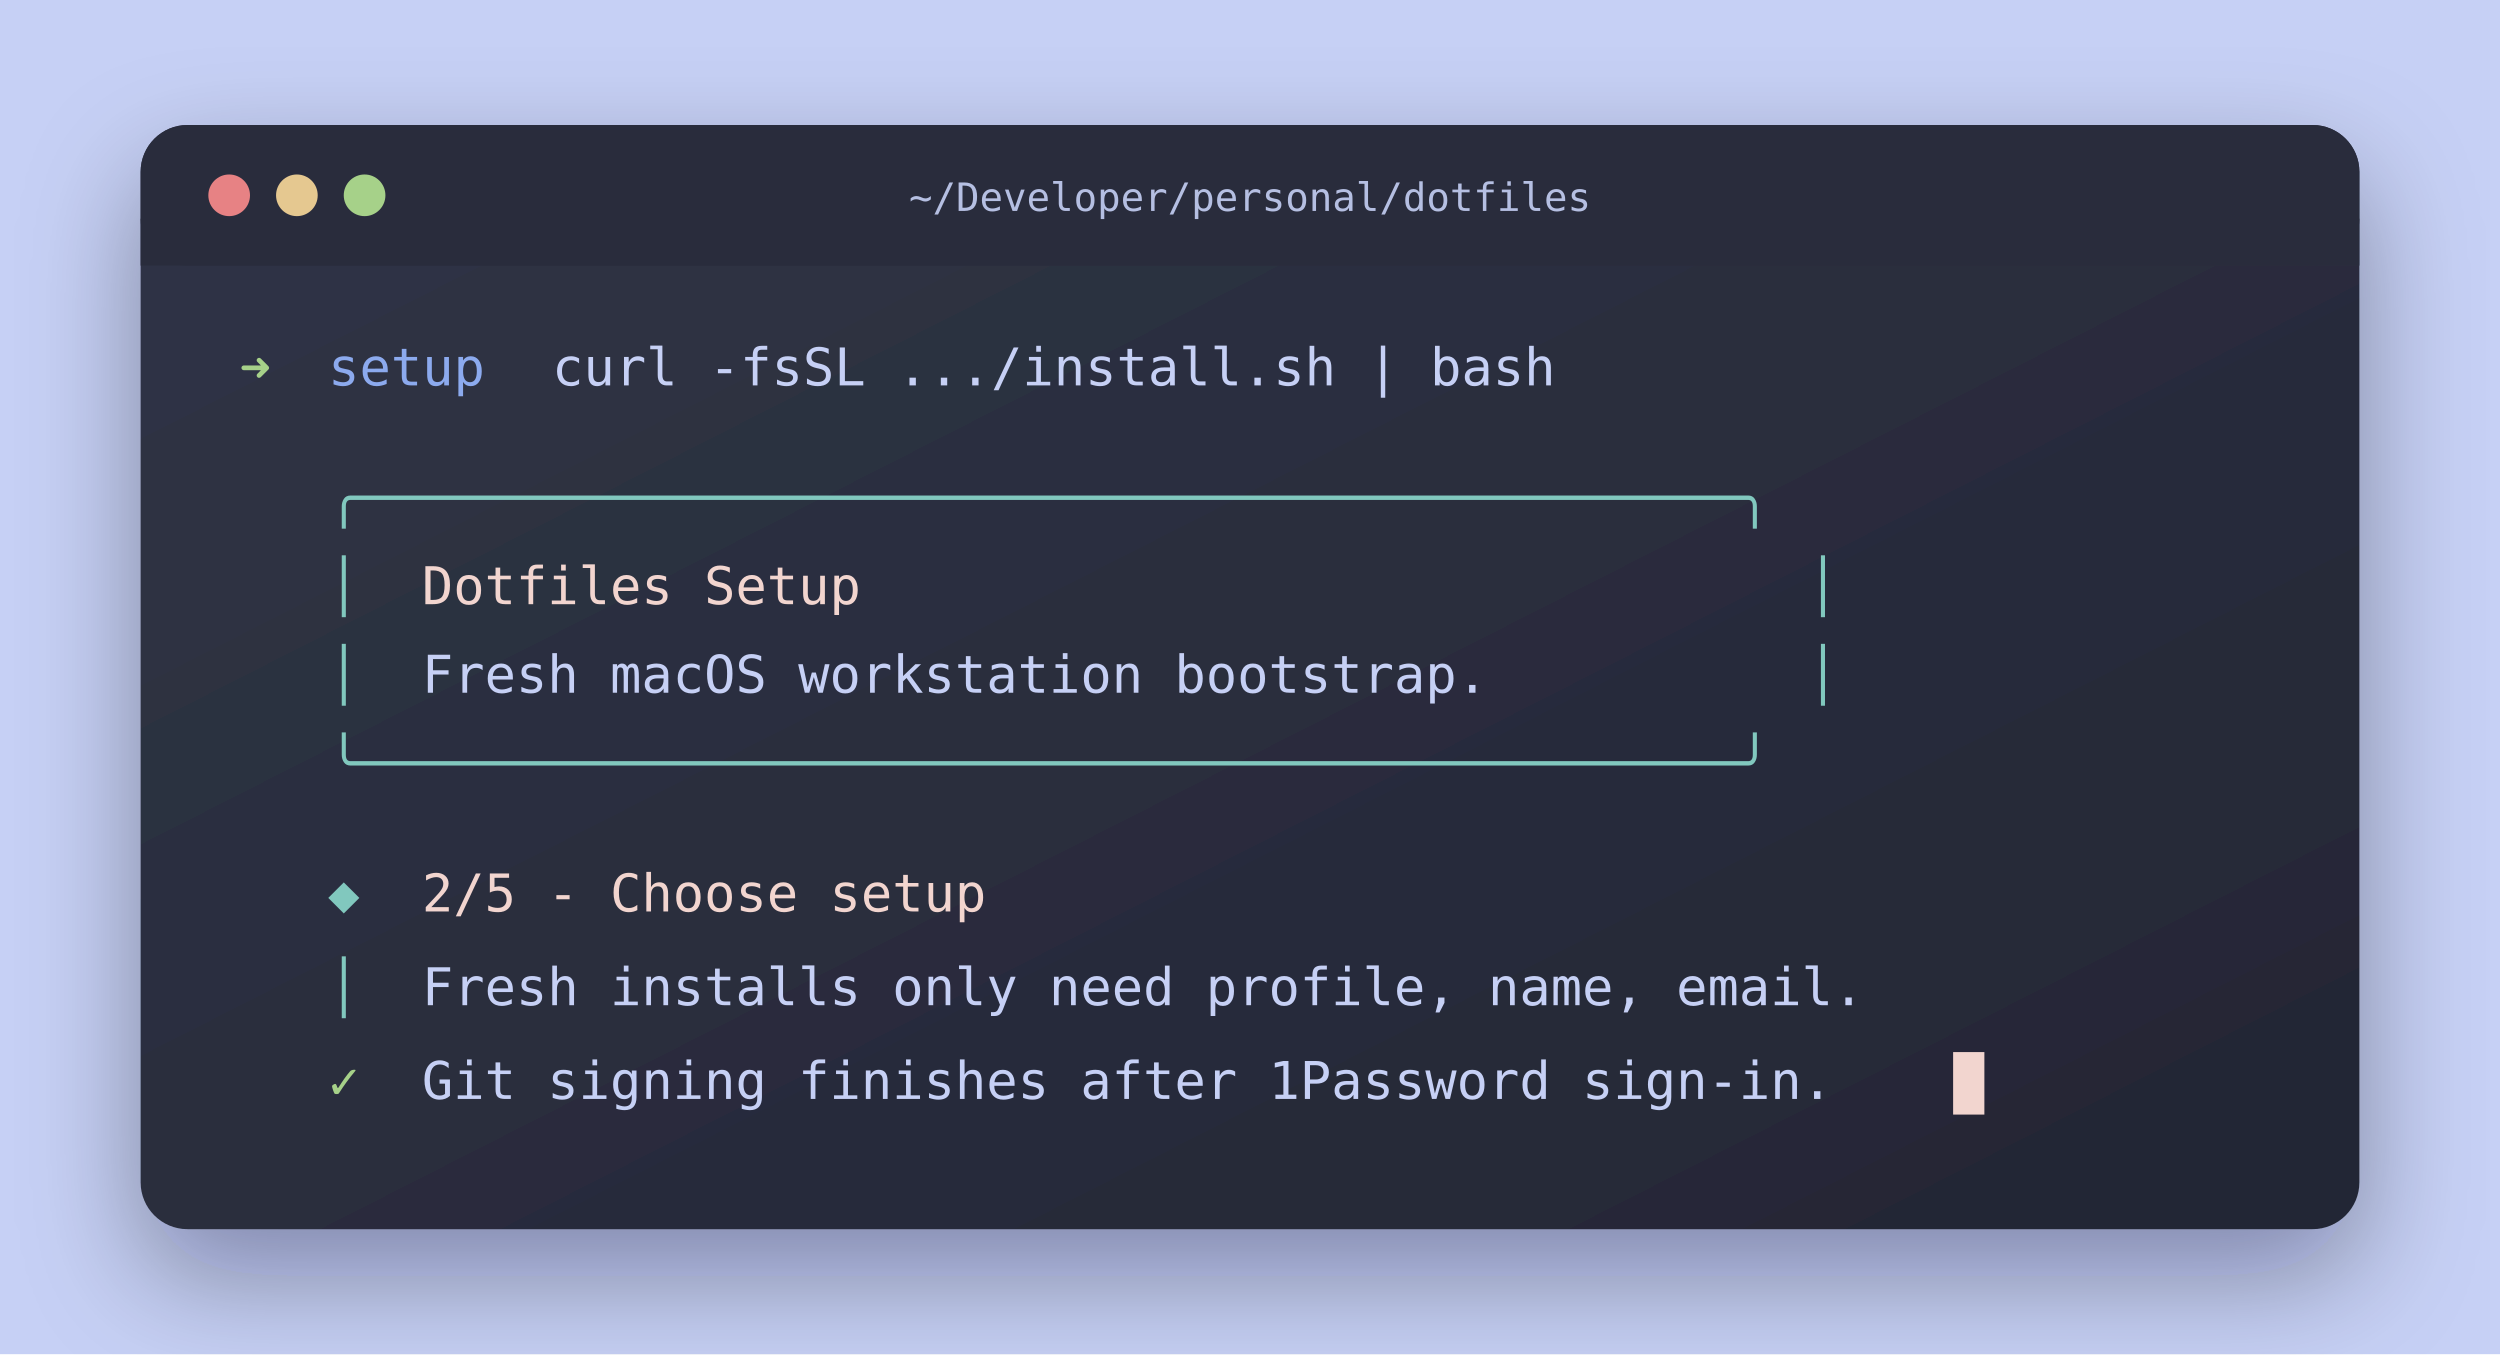
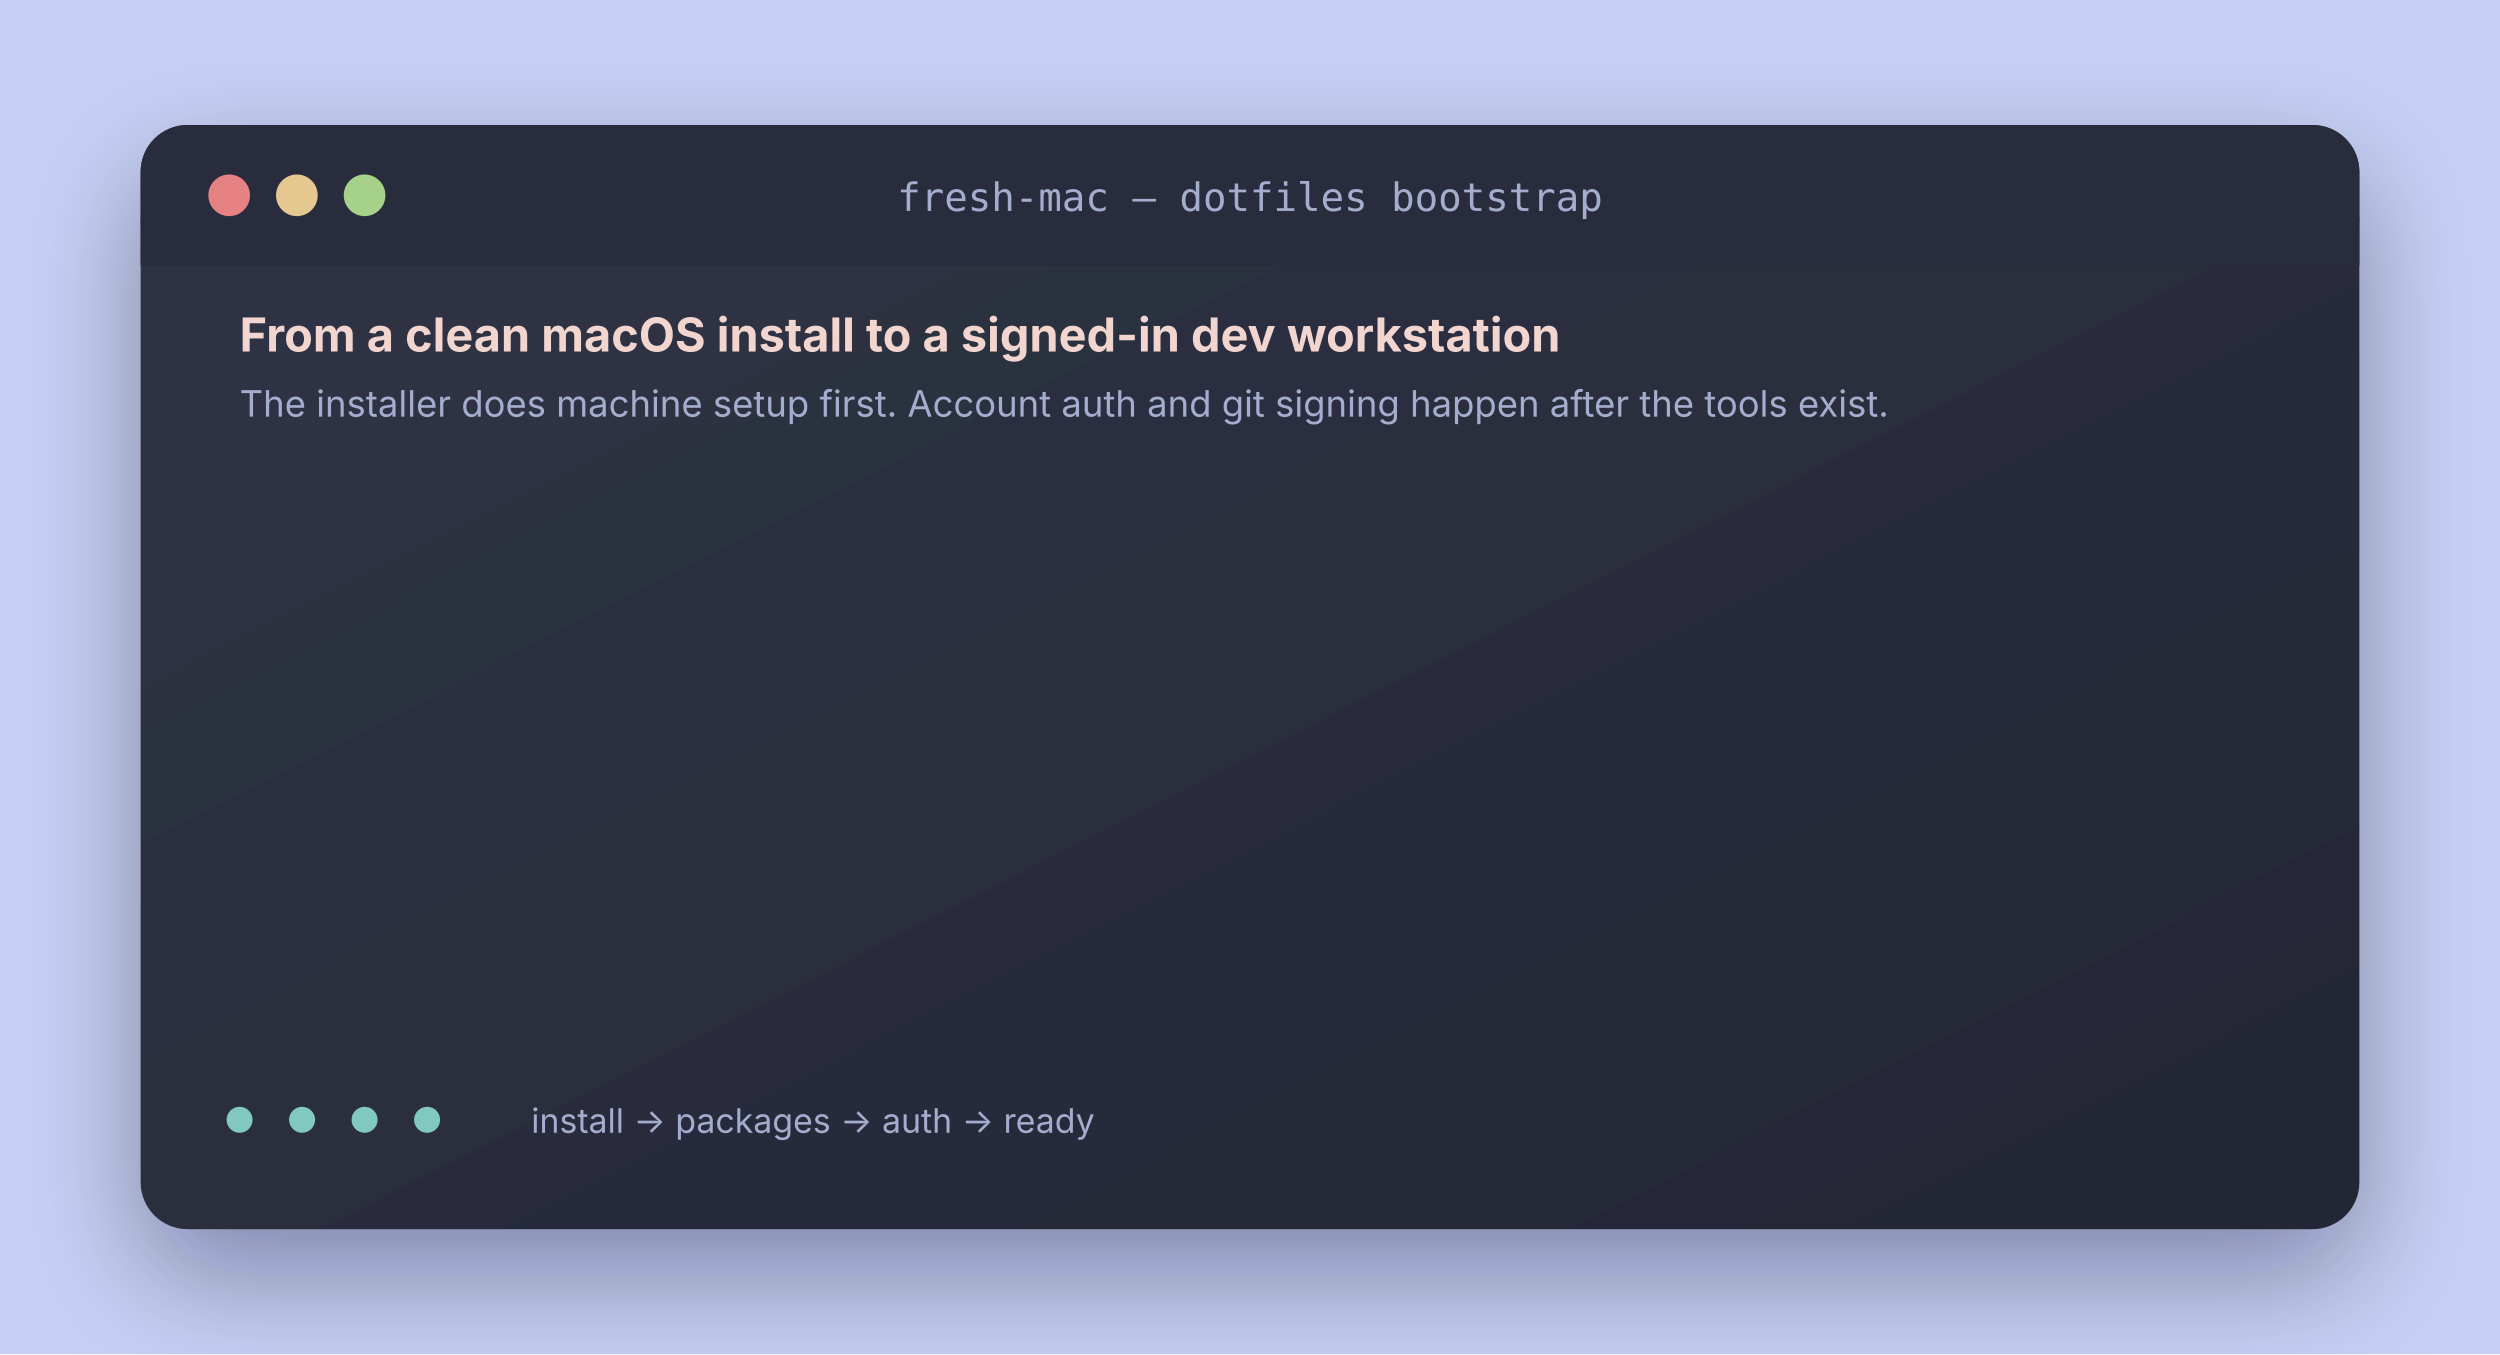
<svg xmlns="http://www.w3.org/2000/svg" width="960" height="520" viewBox="0 0 960 520" role="img" aria-labelledby="title desc">
  <defs>
    <linearGradient id="frame" x1="0" y1="0" x2="1" y2="1">
      <stop offset="0" stop-color="#303446" />
      <stop offset="1" stop-color="#232634" />
    </linearGradient>
+     <linearGradient id="stage" x1="0" y1="0" x2="1" y2="1">
+       <stop offset="0" stop-color="#414559" />
+       <stop offset="1" stop-color="#292c3c" />
+     </linearGradient>
    <filter id="shadow" x="-20%" y="-20%" width="140%" height="140%">
      <feDropShadow dx="0" dy="18" stdDeviation="22" flood-color="#11111b" flood-opacity=".35" />
    </filter>
+     <style>
+       .mono { font-family: "JetBrains Mono", "SFMono-Regular", Menlo, monospace; }
+       .ui { font-family: Inter, -apple-system, BlinkMacSystemFont, "Segoe UI", sans-serif; }
+       .panel { opacity: 0; }
+       .muted { fill: #a5adce; }
+       .text { fill: #c6d0f5; }
+       .green { fill: #a6d189; }
+       .blue { fill: #8caaee; }
+       .cyan { fill: #81c8be; }
+       .rose { fill: #f2d5cf; }
+       .yellow { fill: #e5c890; }
+     </style>
  </defs>
  <rect width="960" height="520" fill="#c6d0f5" />
  <rect x="54" y="48" width="852" height="424" rx="18" fill="url(#frame)" filter="url(#shadow)" />
  <rect x="54" y="48" width="852" height="54" rx="18" fill="#292c3c" />
  <path d="M54 84h852v18H54z" fill="#292c3c" />
  <circle cx="88" cy="75" r="8" fill="#e78284" />
  <circle cx="114" cy="75" r="8" fill="#e5c890" />
  <circle cx="140" cy="75" r="8" fill="#a6d189" />
-   <text x="480" y="81" text-anchor="middle" fill="#b5bfe2" font-family="JetBrains Mono, SFMono-Regular, Menlo, monospace" font-size="15">~/Developer/personal/dotfiles</text>
-   <g font-family="JetBrains Mono, SFMono-Regular, Menlo, monospace" font-size="20">
-     <text x="92" y="148" fill="#a6d189">➜</text>
-     <text x="126" y="148" fill="#8caaee">setup</text>
-     <text x="212" y="148" fill="#c6d0f5">curl -fsSL .../install.sh | bash</text>
-     <text x="126" y="198" fill="#81c8be">╭────────────────────────────────────────────╮</text>
-     <text x="126" y="232" fill="#81c8be">│</text>
-     <text x="162" y="232" fill="#f2d5cf">Dotfiles Setup</text>
-     <text x="694" y="232" fill="#81c8be">│</text>
-     <text x="126" y="266" fill="#81c8be">│</text>
-     <text x="162" y="266" fill="#c6d0f5">Fresh macOS workstation bootstrap.</text>
-     <text x="694" y="266" fill="#81c8be">│</text>
-     <text x="126" y="300" fill="#81c8be">╰────────────────────────────────────────────╯</text>
-     <text x="126" y="350" fill="#81c8be">◆</text>
-     <text x="162" y="350" fill="#f2d5cf">2/5 - Choose setup</text>
-     <text x="126" y="386" fill="#81c8be">│</text>
-     <text x="162" y="386" fill="#c6d0f5">Fresh installs only need profile, name, email.</text>
-     <text x="126" y="422" fill="#a6d189">✓</text>
-     <text x="162" y="422" fill="#c6d0f5">Git signing finishes after 1Password sign-in.</text>
-     <rect x="750" y="404" width="12" height="24" fill="#f2d5cf">
-       <animate attributeName="opacity" values="1;1;0;0;1" dur="1.1s" repeatCount="indefinite" />
-     </rect>
+   <text x="480" y="81" text-anchor="middle" class="mono muted" font-size="15">fresh-mac — dotfiles bootstrap</text>
+   <g class="ui">
+     <text x="92" y="135" class="rose" font-size="18" font-weight="700">From a clean macOS install to a signed-in dev workstation</text>
+     <text x="92" y="160" class="muted" font-size="14">The installer does machine setup first. Account auth and git signing happen after the tools exist.</text>
+   </g>
+   <g class="mono" font-size="18">
+     <g class="panel">
+       <animate attributeName="opacity" values="1;1;0;0" keyTimes="0;0.22;0.28;1" dur="12s" repeatCount="indefinite" />
+       <text x="92" y="215" class="green">➜</text>
+       <text x="126" y="215" class="blue">start</text>
+       <text x="202" y="215" class="text">curl -fsSL .../install.sh | bash</text>
+       <rect x="92" y="246" width="776" height="154" rx="8" fill="url(#stage)" stroke="#626880" />
+       <text x="126" y="286" class="cyan">◆</text>
+       <text x="162" y="286" class="rose">Fresh setup asks only for what exists now</text>
+       <text x="126" y="326" class="green">✓</text>
+       <text x="162" y="326" class="text">profile, git name, git email</text>
+       <text x="126" y="362" class="yellow">!</text>
+       <text x="162" y="362" class="text">signing waits until 1Password is installed</text>
+     </g>
+     <g class="panel">
+       <animate attributeName="opacity" values="0;0;1;1;0;0" keyTimes="0;0.24;0.30;0.48;0.54;1" dur="12s" repeatCount="indefinite" />
+       <text x="92" y="215" class="green">✓</text>
+       <text x="126" y="215" class="text">Machine bootstrap</text>
+       <rect x="92" y="246" width="776" height="154" rx="8" fill="url(#stage)" stroke="#626880" />
+       <text x="126" y="286" class="green">✓</text>
+       <text x="162" y="286" class="text">Xcode CLT, Homebrew, chezmoi, Devbox</text>
+       <text x="126" y="326" class="green">✓</text>
+       <text x="162" y="326" class="text">Brewfiles install packages with per-item progress</text>
+       <text x="126" y="362" class="green">✓</text>
+       <text x="162" y="362" class="text">dotfiles, VS Code extensions, macOS defaults</text>
+     </g>
+     <g class="panel">
+       <animate attributeName="opacity" values="0;0;1;1;0;0" keyTimes="0;0.50;0.56;0.72;0.78;1" dur="12s" repeatCount="indefinite" />
+       <text x="92" y="215" class="green">➜</text>
+       <text x="126" y="215" class="blue">next</text>
+       <text x="202" y="215" class="text">bash scripts/bootstrap-auth.sh</text>
+       <rect x="92" y="246" width="776" height="154" rx="8" fill="url(#stage)" stroke="#626880" />
+       <text x="126" y="286" class="cyan">◆</text>
+       <text x="162" y="286" class="rose">Account setup happens after install</text>
+       <text x="126" y="326" class="green">✓</text>
+       <text x="162" y="326" class="text">1Password SSH agent, GitHub auth, git signing test</text>
+       <text x="126" y="362" class="green">✓</text>
+       <text x="162" y="362" class="text">Azure/GCP auth only when the work profile tools exist</text>
+     </g>
+     <g class="panel">
+       <animate attributeName="opacity" values="0;0;1;1" keyTimes="0;0.76;0.82;1" dur="12s" repeatCount="indefinite" />
+       <text x="92" y="215" class="green">✓</text>
+       <text x="126" y="215" class="text">Ready</text>
+       <rect x="92" y="246" width="776" height="154" rx="8" fill="url(#stage)" stroke="#626880" />
+       <text x="126" y="286" class="green">✓</text>
+       <text x="162" y="286" class="text">Ghostty, Zellij, Starship, zsh, modern CLI tools</text>
+       <text x="126" y="326" class="green">✓</text>
+       <text x="162" y="326" class="text">Devbox + direnv keep project toolchains pinned</text>
+       <text x="126" y="362" class="green">✓</text>
+       <text x="162" y="362" class="text">Personal stays lean; work profile adds cloud tooling</text>
+     </g>
+   </g>
+   <g transform="translate(92 430)" class="ui">
+     <circle cx="0" cy="0" r="5" fill="#81c8be">
+       <animate attributeName="opacity" values="1;1;.35;.35" keyTimes="0;0.22;0.28;1" dur="12s" repeatCount="indefinite" />
+     </circle>
+     <circle cx="24" cy="0" r="5" fill="#81c8be">
+       <animate attributeName="opacity" values=".35;.35;1;1;.35;.35" keyTimes="0;0.24;0.30;0.48;0.54;1" dur="12s" repeatCount="indefinite" />
+     </circle>
+     <circle cx="48" cy="0" r="5" fill="#81c8be">
+       <animate attributeName="opacity" values=".35;.35;1;1;.35;.35" keyTimes="0;0.50;0.56;0.72;0.78;1" dur="12s" repeatCount="indefinite" />
+     </circle>
+     <circle cx="72" cy="0" r="5" fill="#81c8be">
+       <animate attributeName="opacity" values=".35;.35;1;1" keyTimes="0;0.76;0.82;1" dur="12s" repeatCount="indefinite" />
+     </circle>
+     <text x="112" y="5" fill="#a5adce" font-size="13">install → packages → auth → ready</text>
  </g>
</svg>
